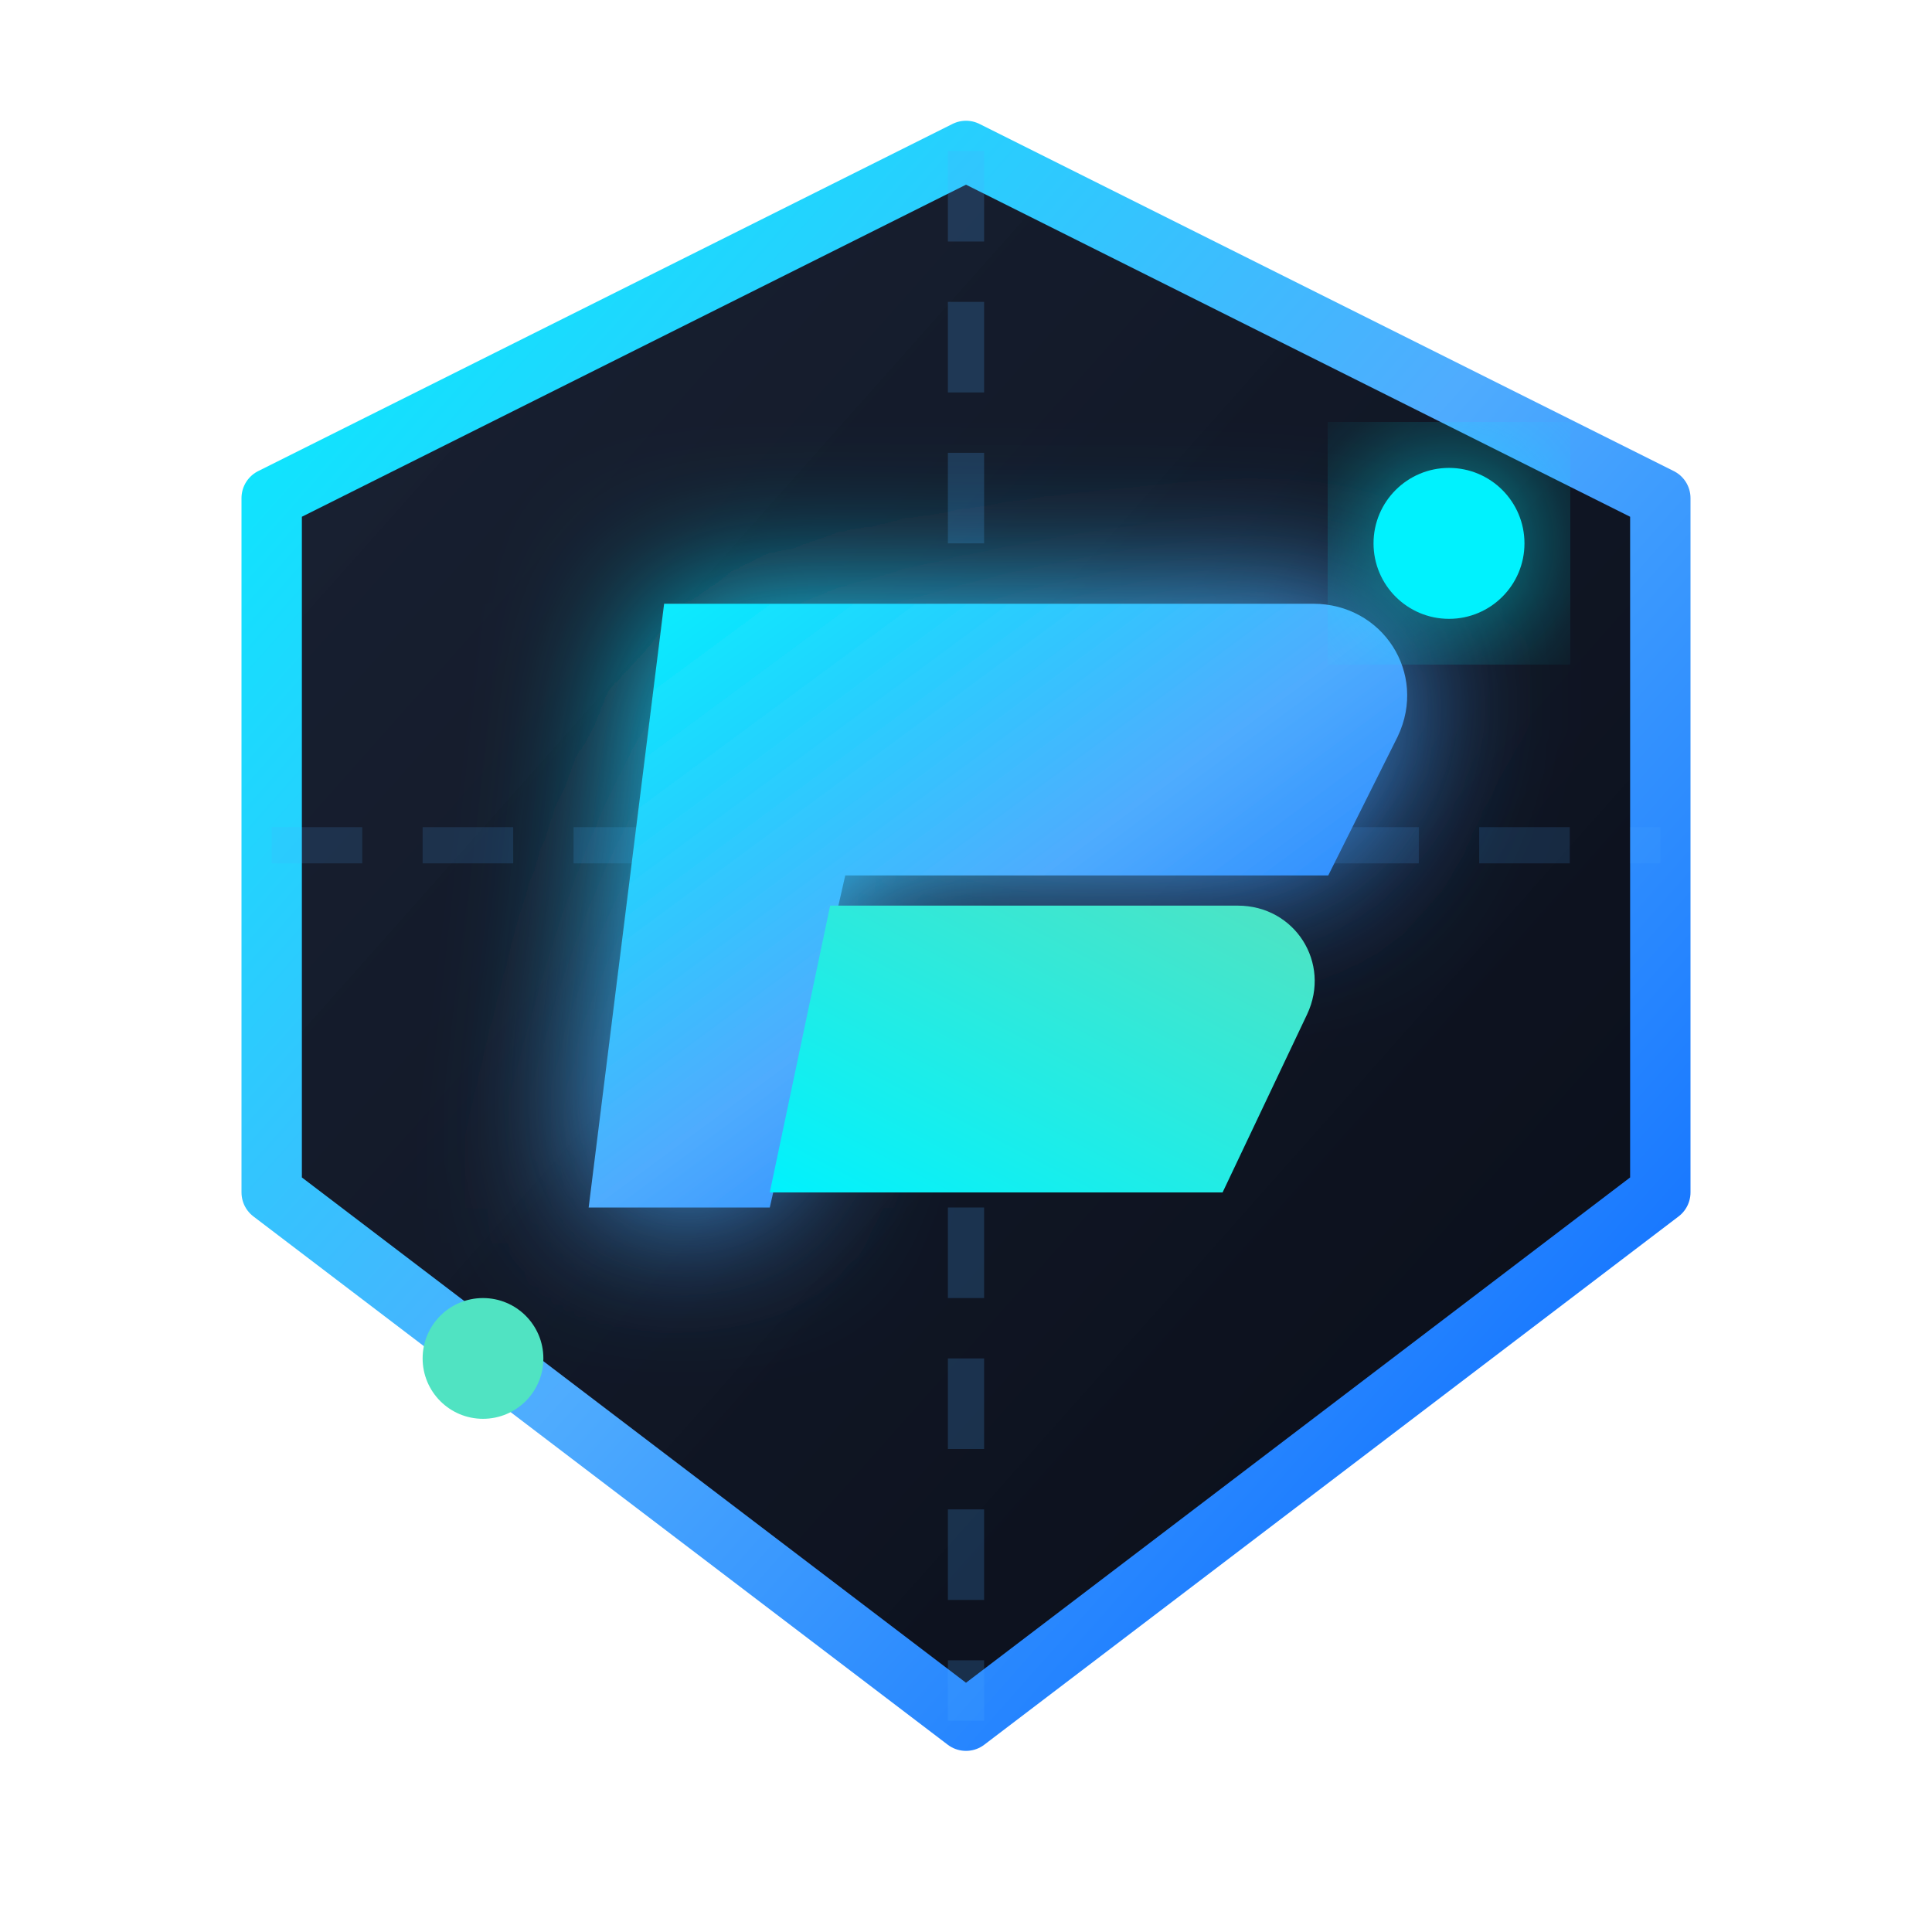
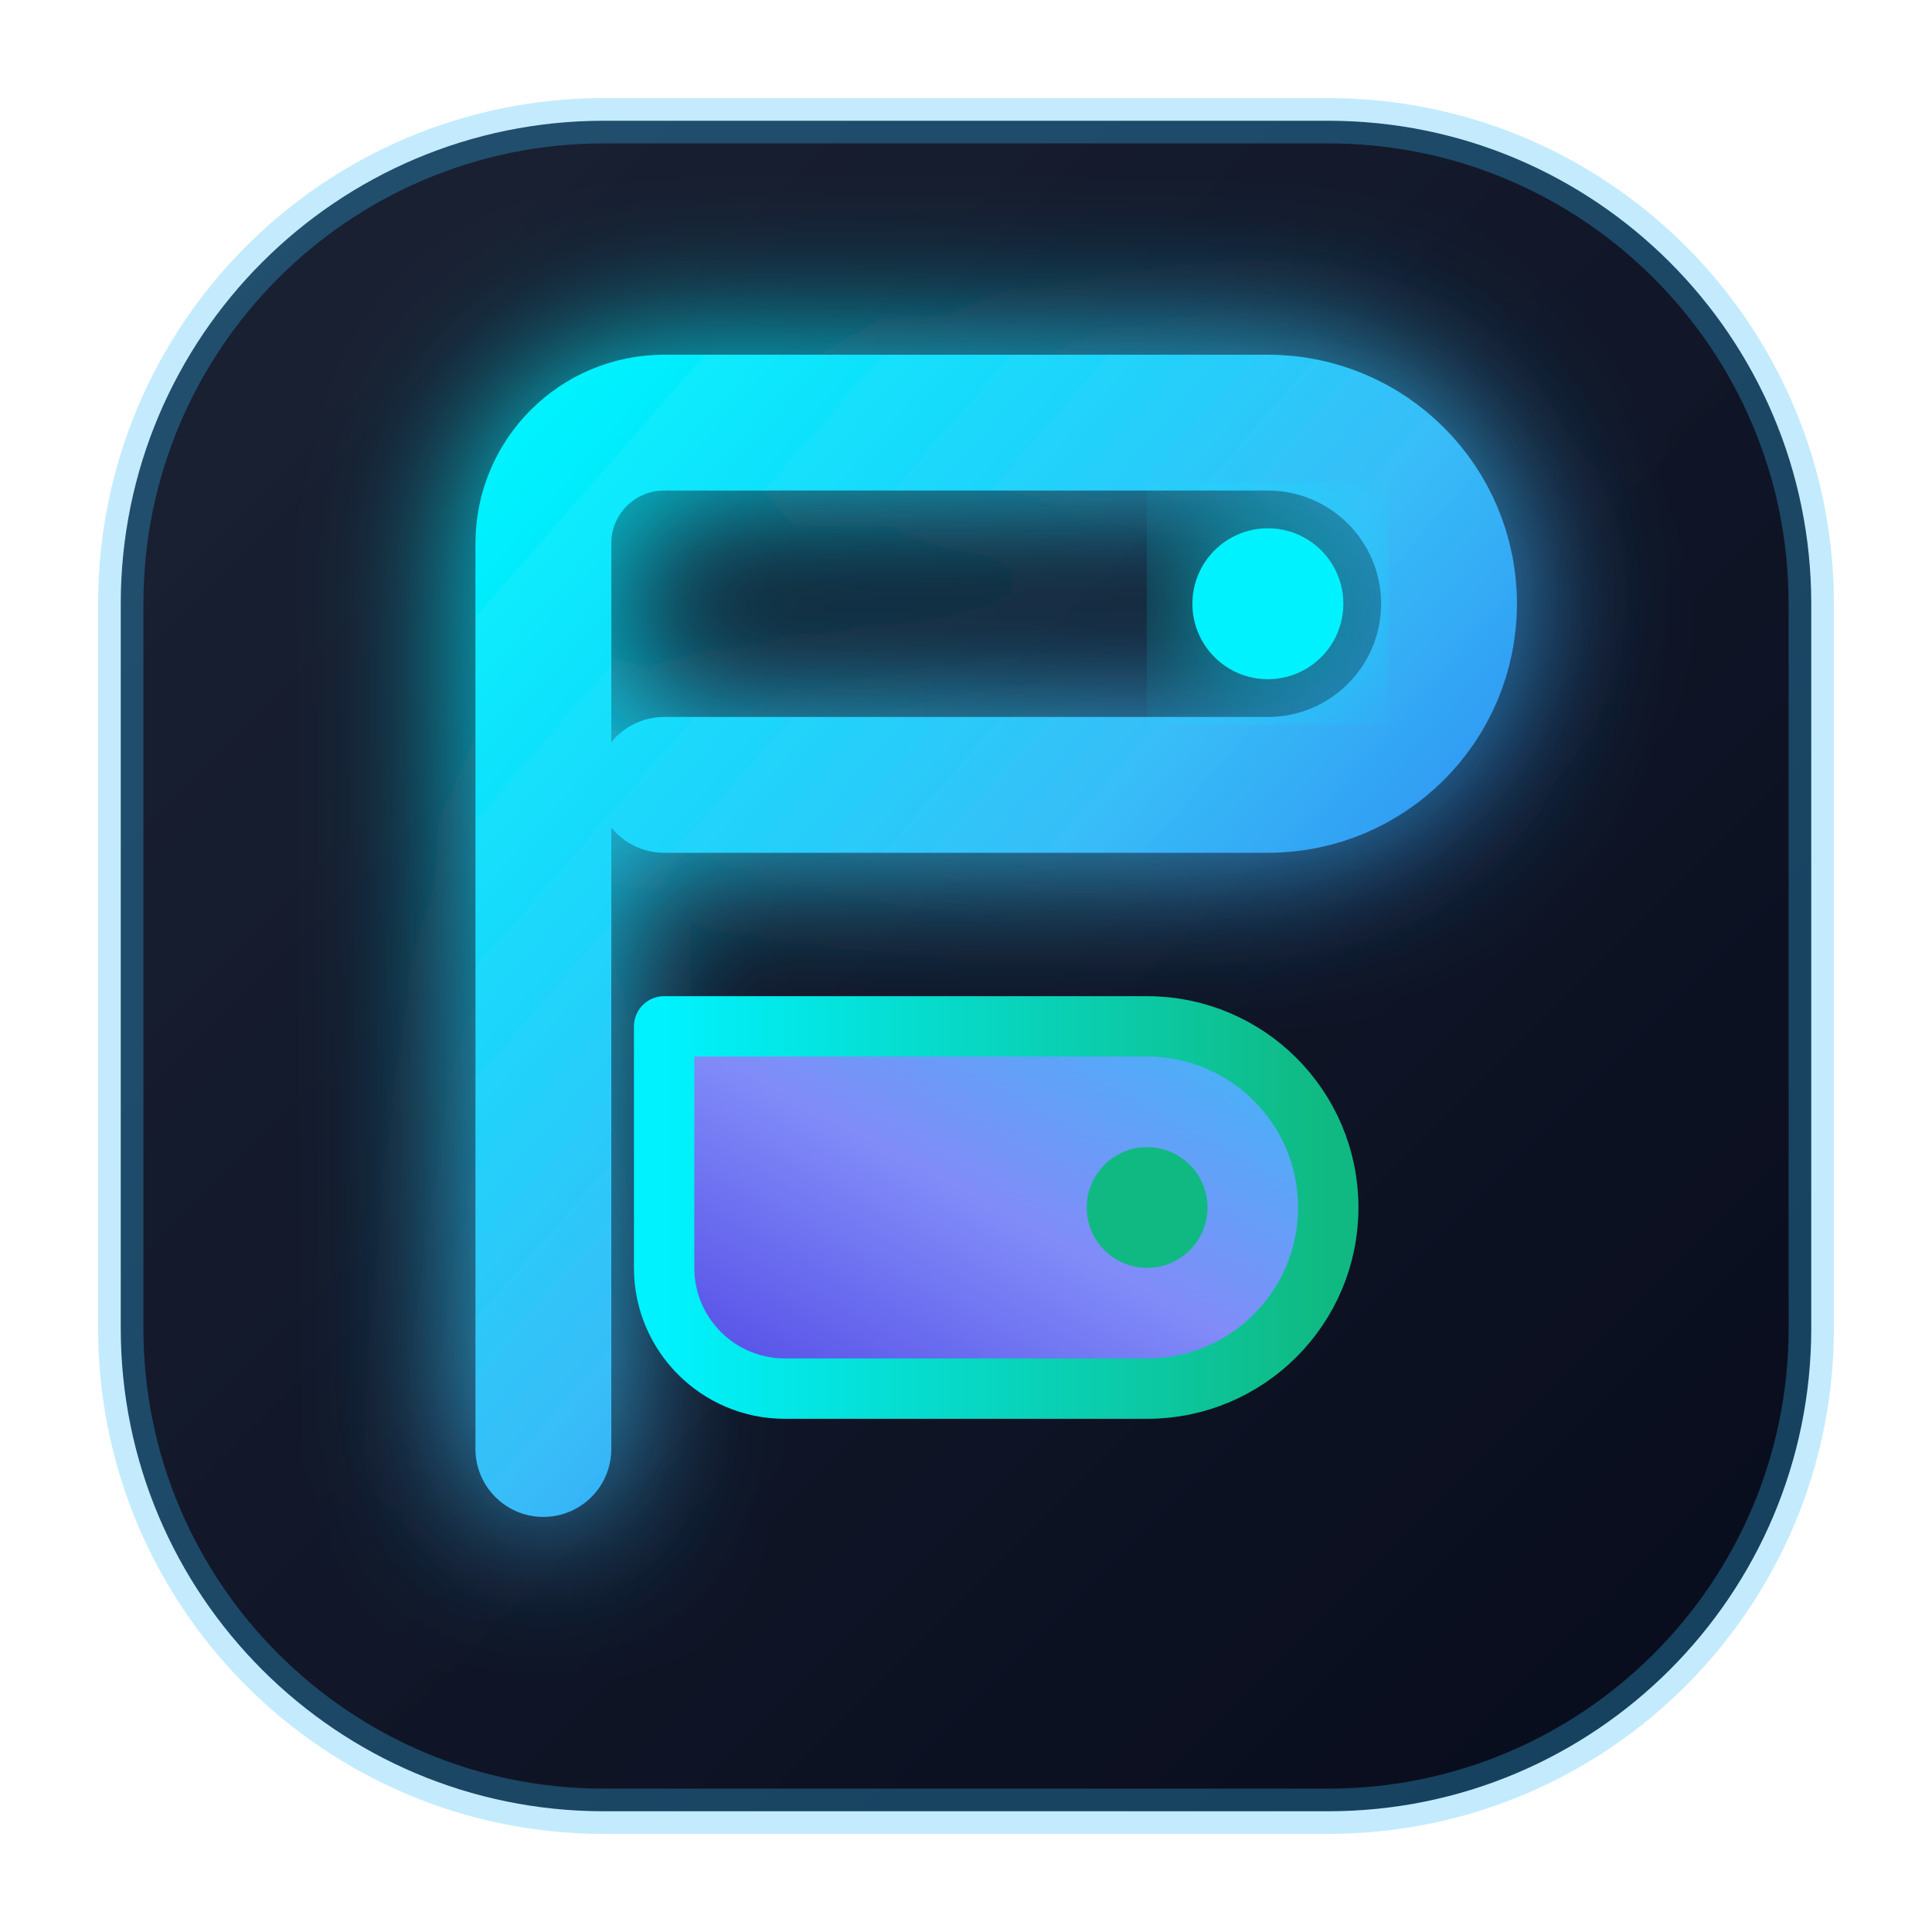
<svg xmlns="http://www.w3.org/2000/svg" viewBox="0 0 64 64" fill="none">
  <defs>
-     <linearGradient id="fleetGradPrimary" x1="0%" y1="0%" x2="100%" y2="100%">
+     <linearGradient id="orbitGrad1" x1="0%" y1="0%" x2="100%" y2="100%">
      <stop offset="0%" stop-color="#00F2FE" />
-       <stop offset="50%" stop-color="#4FACFE" />
-       <stop offset="100%" stop-color="#0061FF" />
+       <stop offset="50%" stop-color="#38BDF8" />
+       <stop offset="100%" stop-color="#2563EB" />
    </linearGradient>
-     <linearGradient id="fleetGradAccent" x1="0%" y1="100%" x2="100%" y2="0%">
+     <linearGradient id="orbitGrad2" x1="100%" y1="0%" x2="0%" y2="100%">
+       <stop offset="0%" stop-color="#38BDF8" />
+       <stop offset="50%" stop-color="#818CF8" />
+       <stop offset="100%" stop-color="#4F46E5" />
+     </linearGradient>
+     <linearGradient id="orbitGradCore" x1="0%" y1="50%" x2="100%" y2="50%">
      <stop offset="0%" stop-color="#00F2FE" />
-       <stop offset="100%" stop-color="#50E3C2" />
+       <stop offset="100%" stop-color="#10B981" />
    </linearGradient>
-     <linearGradient id="fleetBgGrad" x1="0%" y1="0%" x2="100%" y2="100%">
-       <stop offset="0%" stop-color="rgba(14, 23, 42, 0.95)" />
-       <stop offset="100%" stop-color="rgba(3, 7, 18, 0.98)" />
+     <linearGradient id="bgGlass" x1="0%" y1="0%" x2="100%" y2="100%">
+       <stop offset="0%" stop-color="rgba(15, 23, 42, 0.95)" />
+       <stop offset="100%" stop-color="rgba(2, 6, 23, 0.98)" />
    </linearGradient>
-     <filter id="fleetGlow" x="-30%" y="-30%" width="160%" height="160%">
+     <filter id="orbitGlow" x="-30%" y="-30%" width="160%" height="160%">
      <feGaussianBlur stdDeviation="2.5" result="blur" />
      <feMerge>
        <feMergeNode in="blur" />
        <feMergeNode in="SourceGraphic" />
      </feMerge>
    </filter>
  </defs>
-   <path d="M32 5L55 16.5V39.5L32 57L9 39.5V16.5L32 5Z" fill="url(#fleetBgGrad)" stroke="url(#fleetGradPrimary)" stroke-width="2" stroke-linejoin="round" />
-   <path d="M32 5V57" stroke="rgba(79, 172, 254, 0.2)" stroke-width="1.2" stroke-dasharray="3 2" />
-   <path d="M9 28H55" stroke="rgba(79, 172, 254, 0.15)" stroke-width="1.2" stroke-dasharray="3 2" />
-   <path d="M22 20H43.5C45.8 20 47.3 22.3 46.3 24.4L44 29H28L25.5 40H19.5L22 20Z" fill="url(#fleetGradPrimary)" filter="url(#fleetGlow)" />
-   <path d="M27.5 30H41C42.9 30 44.1 31.9 43.3 33.6L40.5 39.5H25.5L27.5 30Z" fill="url(#fleetGradAccent)" />
-   <circle cx="48" cy="18" r="2.5" fill="#00F2FE" filter="url(#fleetGlow)" />
-   <circle cx="16" cy="45" r="2" fill="#50E3C2" />
+   <rect x="4" y="4" width="56" height="56" rx="16" fill="url(#bgGlass)" stroke="rgba(56, 189, 248, 0.3)" stroke-width="1.5" />
+   <path d="M18 48V18C18 15.791 19.791 14 22 14H42C45.314 14 48 16.686 48 20C48 23.314 45.314 26 42 26H22" stroke="url(#orbitGrad1)" stroke-width="4.5" stroke-linecap="round" stroke-linejoin="round" filter="url(#orbitGlow)" />
+   <path d="M22 34H38C41.314 34 44 36.686 44 40C44 43.314 41.314 46 38 46H26C23.791 46 22 44.209 22 42V34Z" fill="url(#orbitGrad2)" stroke="url(#orbitGradCore)" stroke-width="2" stroke-linejoin="round" />
+   <circle cx="42" cy="20" r="2.5" fill="#00F2FE" filter="url(#orbitGlow)" />
+   <circle cx="38" cy="40" r="2" fill="#10B981" />
</svg>
